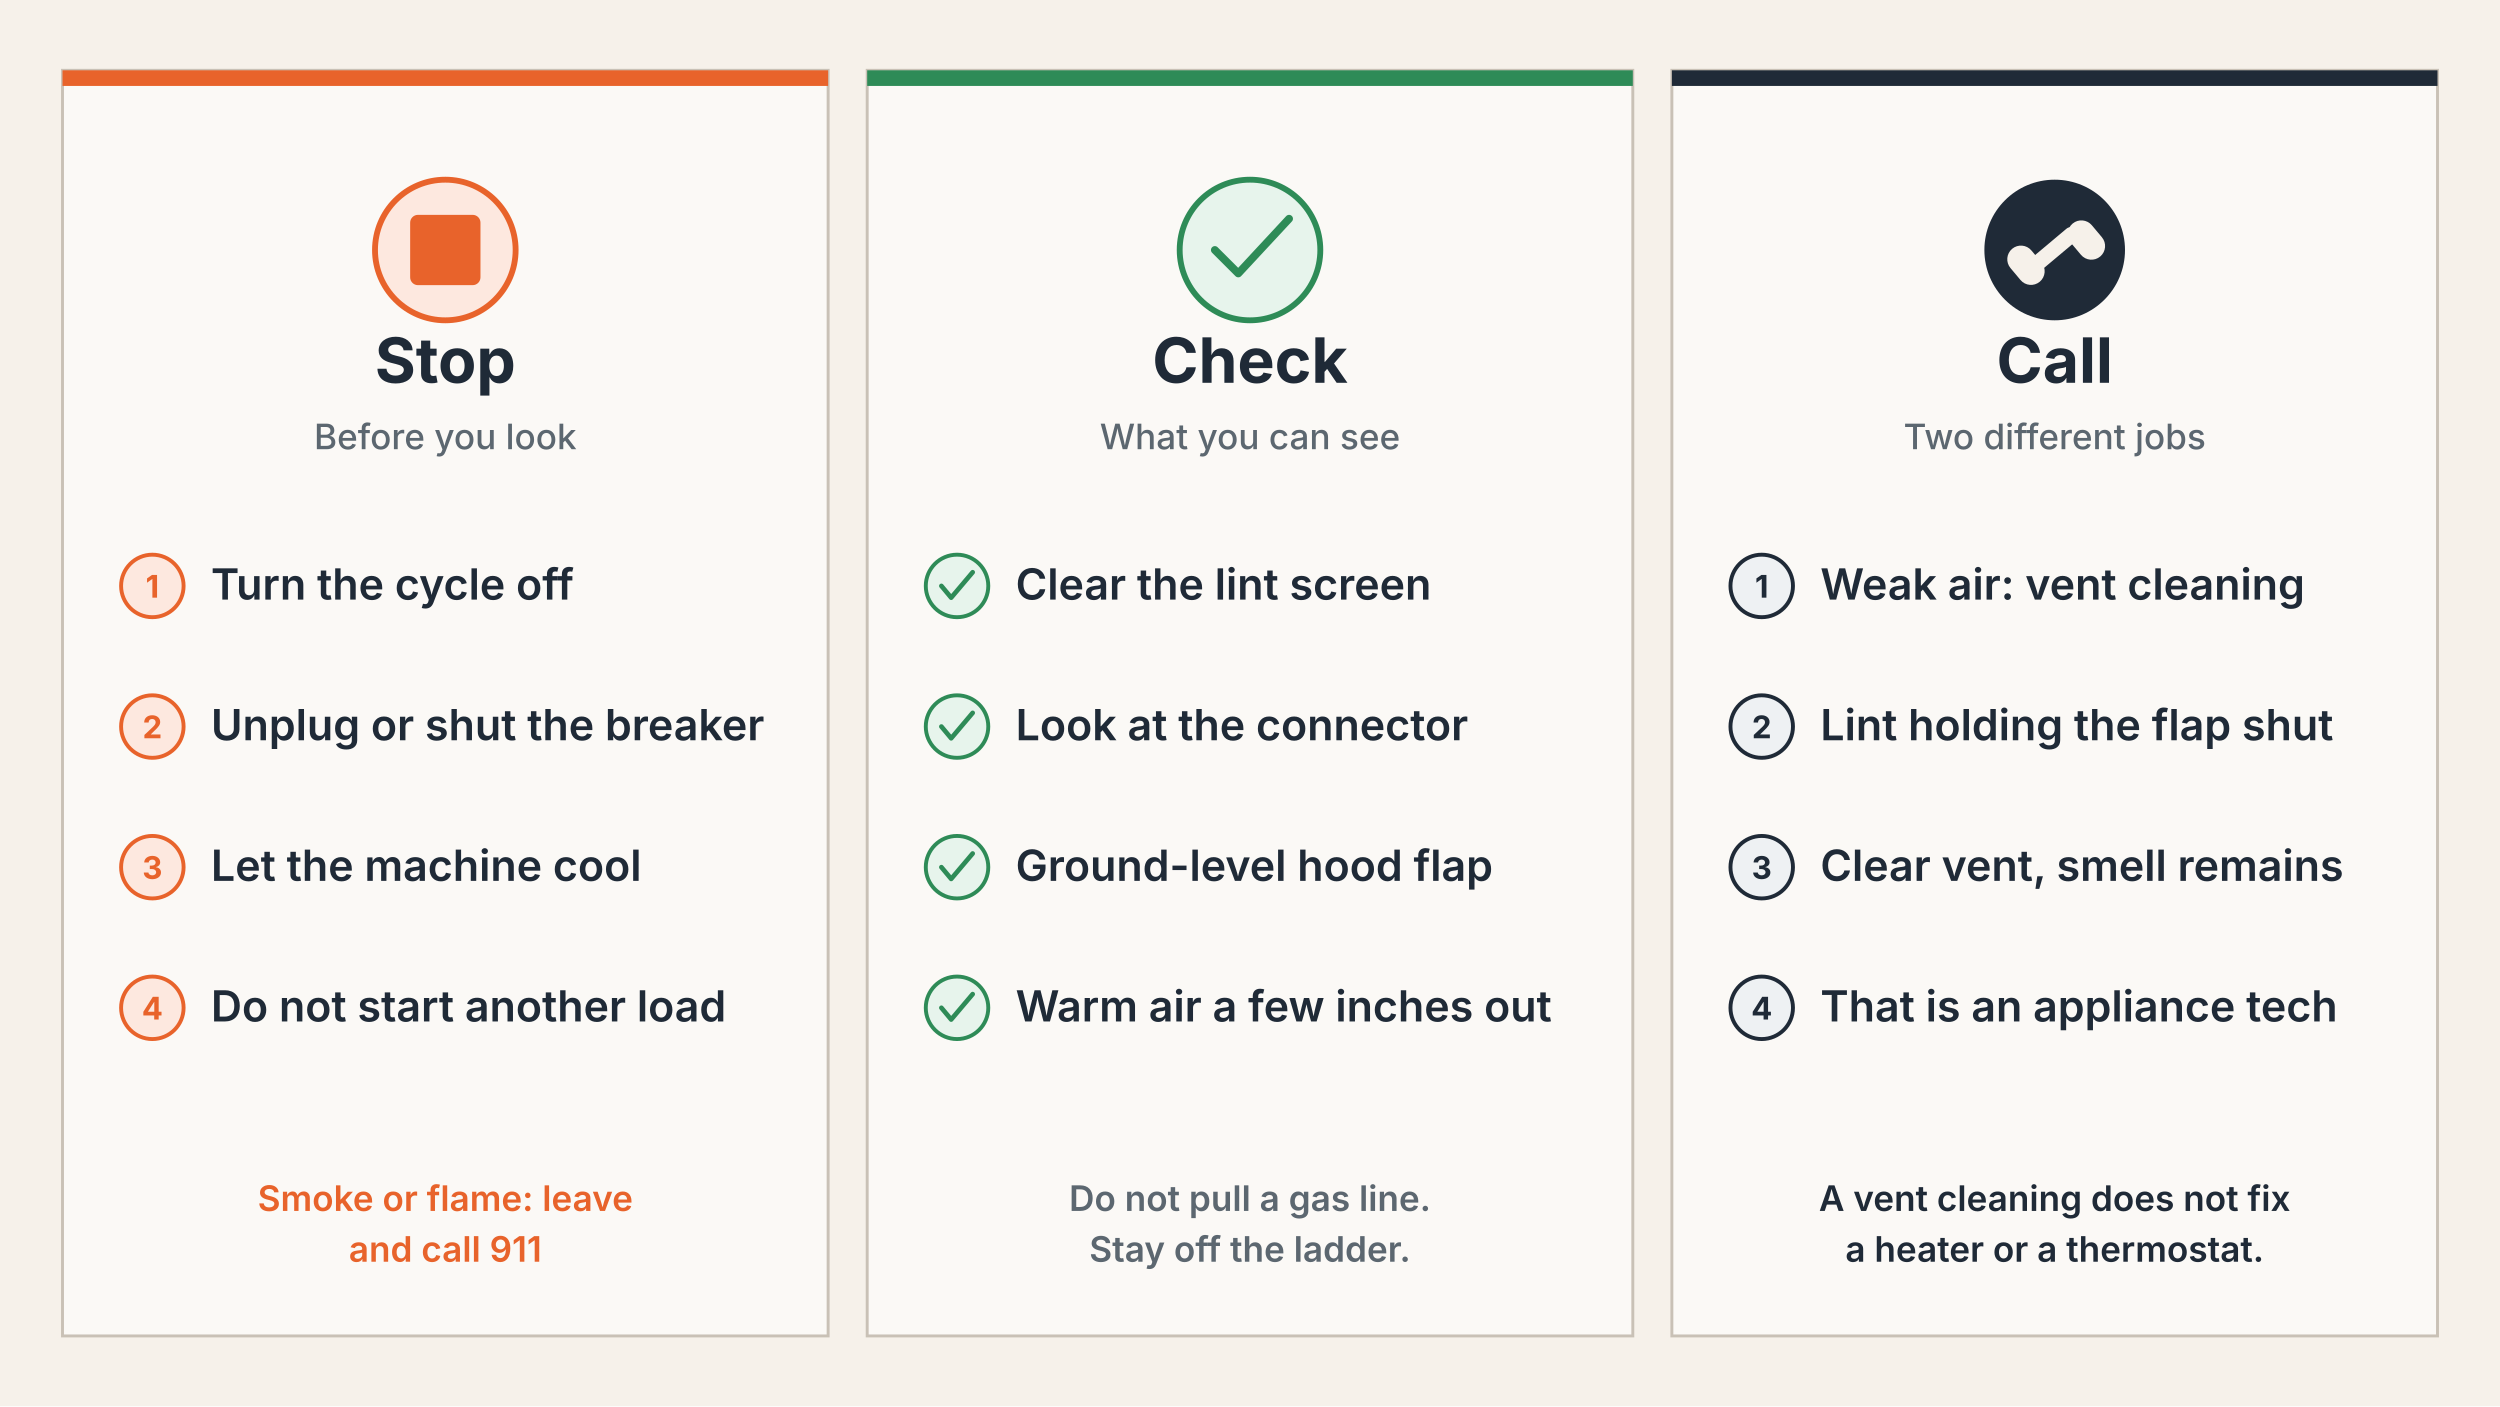
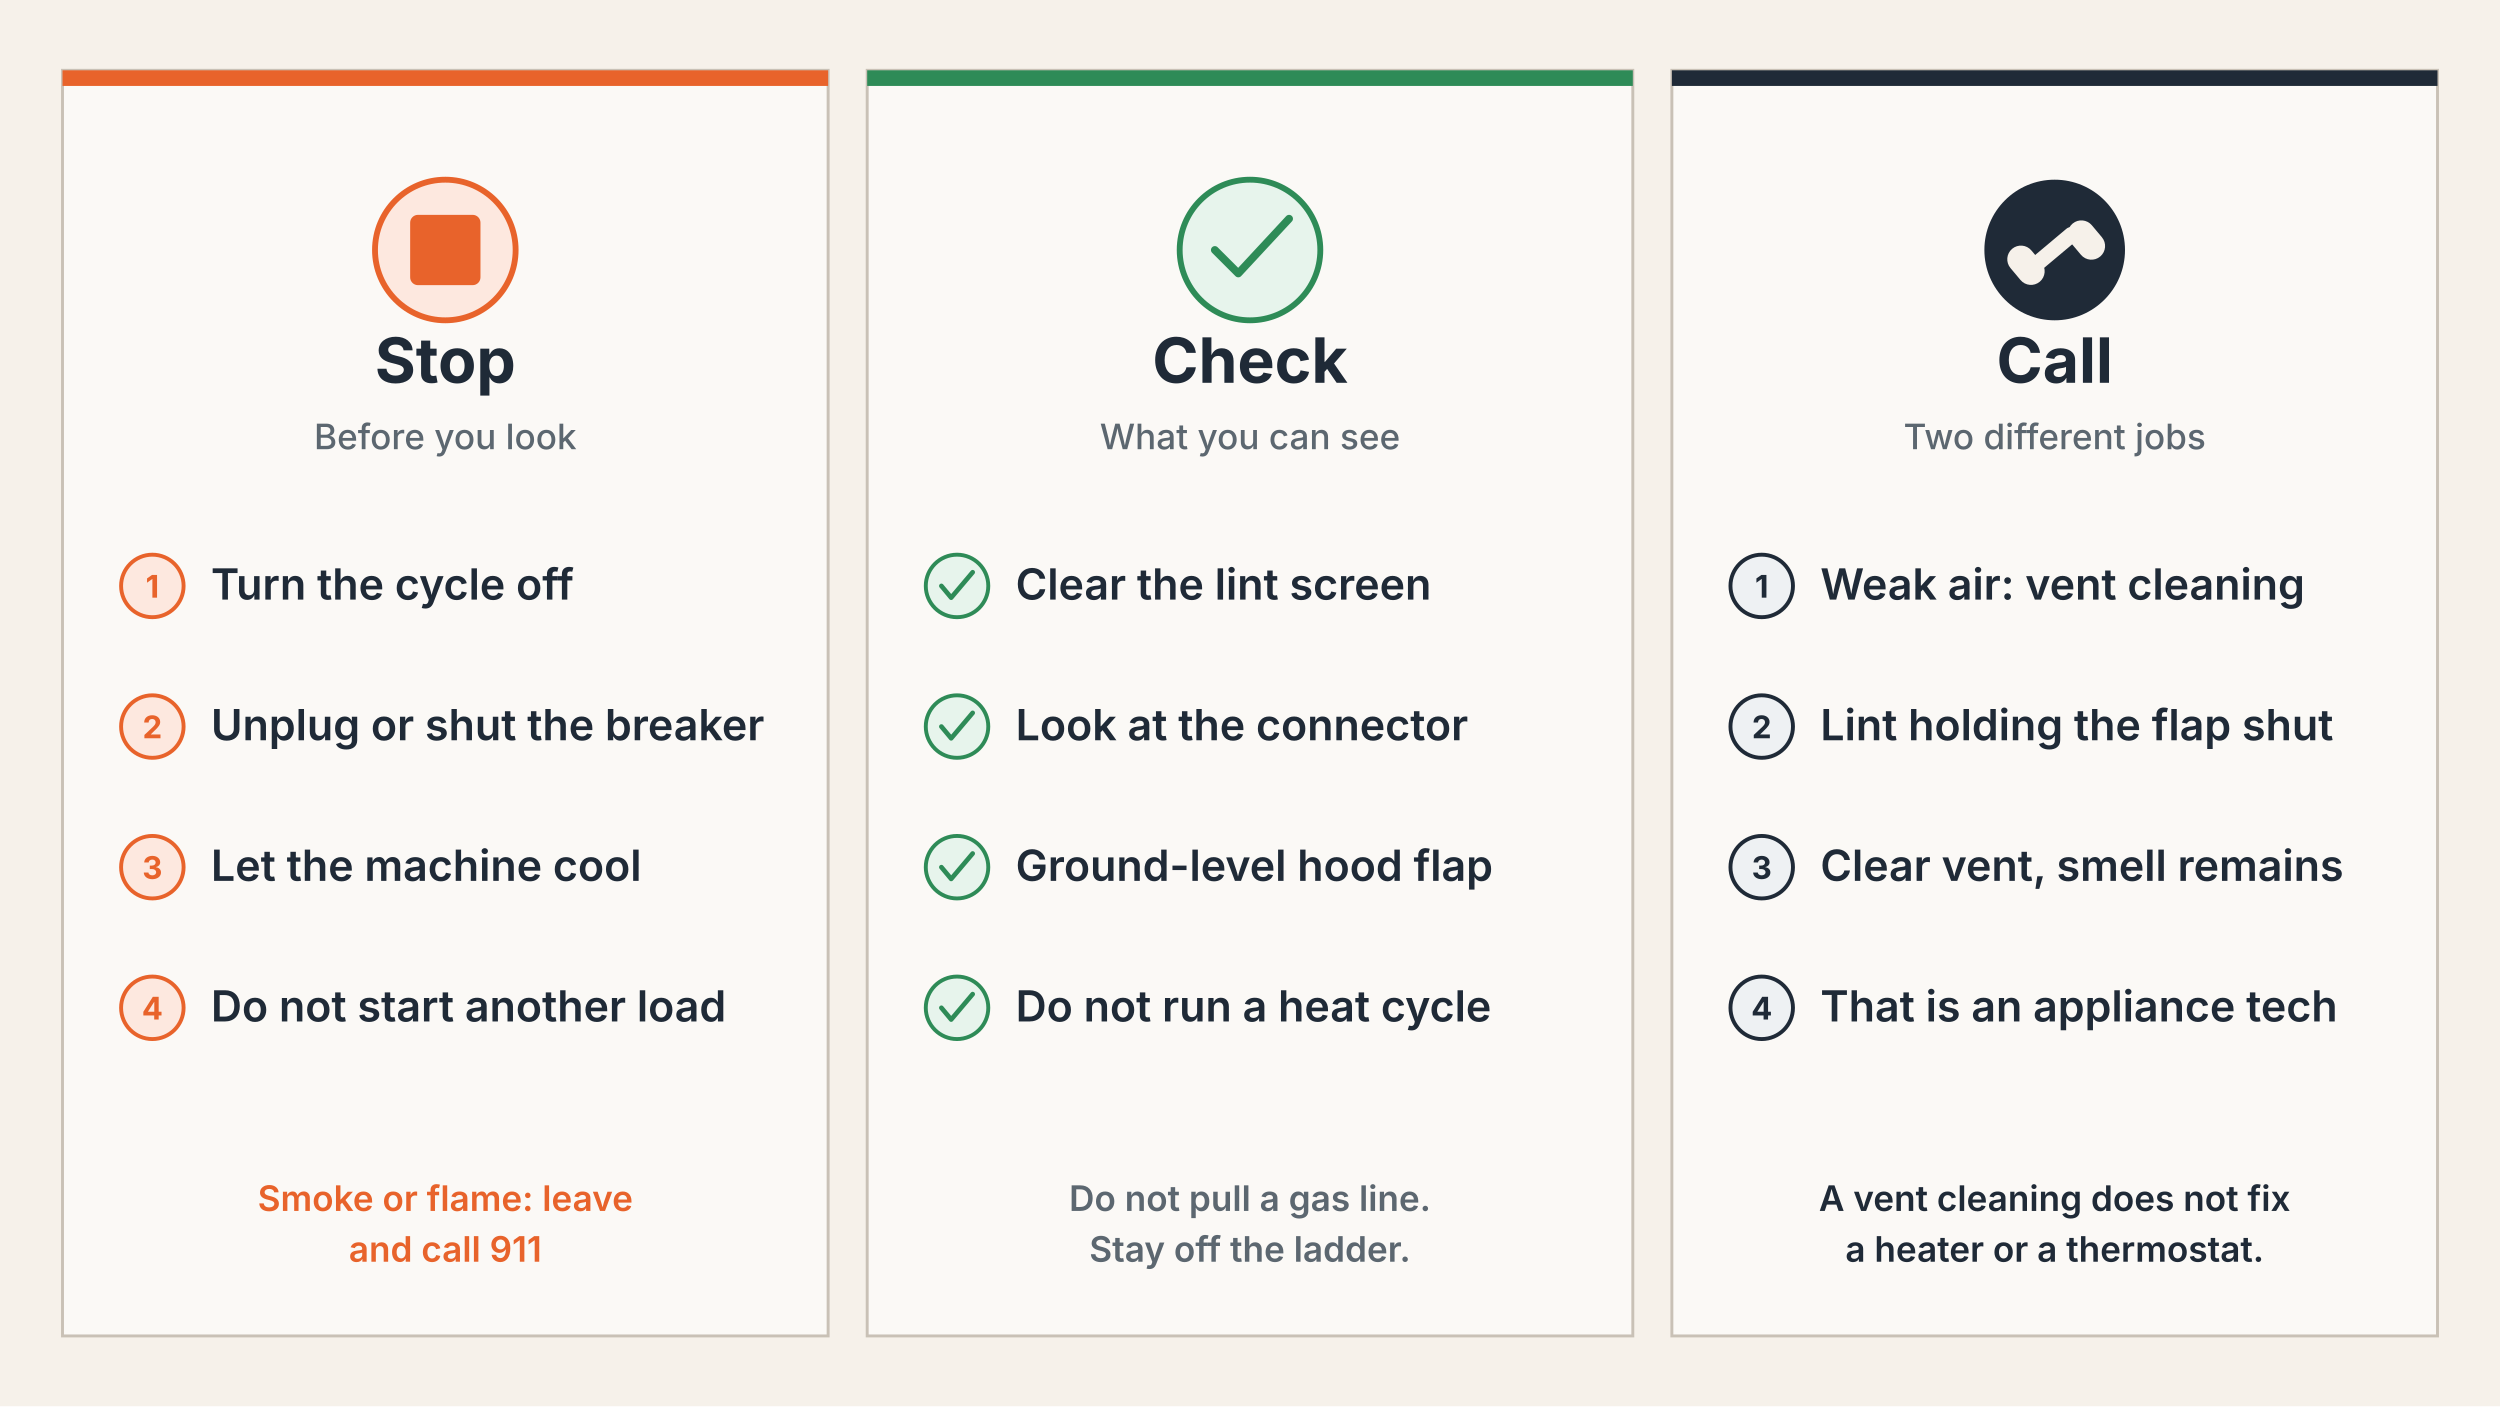
<svg xmlns="http://www.w3.org/2000/svg" width="1280" height="720" viewBox="0 0 1280 720" role="img">
  <rect width="1280" height="720" fill="#F6F1EA" />
  <rect x="32" y="36" width="392" height="648" fill="#FBF9F6" stroke="#C9C1B6" stroke-width="1.5" />
  <rect x="32" y="36" width="392" height="8" fill="#E8632B" />
  <circle cx="228" cy="128" r="36" fill="#FDE8DF" stroke="#E8632B" stroke-width="3" />
  <rect x="210" y="110" width="36" height="36" rx="4" fill="#E8632B" />
  <text x="228" y="196" text-anchor="middle" font-family="Inter, Liberation Sans, sans-serif" font-size="32" font-weight="650" fill="#1F2A37">Stop</text>
  <text x="228" y="230" text-anchor="middle" font-family="Inter, Liberation Sans, sans-serif" font-size="18" font-weight="500" fill="#5C6770">Before you look</text>
  <g font-family="Inter, Liberation Sans, sans-serif" font-size="22" font-weight="600" fill="#1F2A37">
    <circle cx="78" cy="300" r="16" fill="#FDE8DF" stroke="#E8632B" stroke-width="2" />
    <text x="78" y="306" text-anchor="middle" font-size="16" font-weight="700" fill="#E8632B">1</text>
    <text x="108" y="307">Turn the cycle off</text>
    <circle cx="78" cy="372" r="16" fill="#FDE8DF" stroke="#E8632B" stroke-width="2" />
    <text x="78" y="378" text-anchor="middle" font-size="16" font-weight="700" fill="#E8632B">2</text>
    <text x="108" y="379">Unplug or shut the breaker</text>
    <circle cx="78" cy="444" r="16" fill="#FDE8DF" stroke="#E8632B" stroke-width="2" />
    <text x="78" y="450" text-anchor="middle" font-size="16" font-weight="700" fill="#E8632B">3</text>
    <text x="108" y="451">Let the machine cool</text>
    <circle cx="78" cy="516" r="16" fill="#FDE8DF" stroke="#E8632B" stroke-width="2" />
    <text x="78" y="522" text-anchor="middle" font-size="16" font-weight="700" fill="#E8632B">4</text>
    <text x="108" y="523">Do not start another load</text>
  </g>
  <text x="228" y="620" text-anchor="middle" font-family="Inter, Liberation Sans, sans-serif" font-size="18" font-weight="600" fill="#E8632B">Smoke or flame: leave</text>
  <text x="228" y="646" text-anchor="middle" font-family="Inter, Liberation Sans, sans-serif" font-size="18" font-weight="600" fill="#E8632B">and call 911</text>
  <rect x="444" y="36" width="392" height="648" fill="#FBF9F6" stroke="#C9C1B6" stroke-width="1.5" />
  <rect x="444" y="36" width="392" height="8" fill="#2E8B57" />
  <circle cx="640" cy="128" r="36" fill="#E7F4EC" stroke="#2E8B57" stroke-width="3" />
  <path d="M622 128 l12 12 26-28" fill="none" stroke="#2E8B57" stroke-width="4" stroke-linecap="round" stroke-linejoin="round" />
  <text x="640" y="196" text-anchor="middle" font-family="Inter, Liberation Sans, sans-serif" font-size="32" font-weight="650" fill="#1F2A37">Check</text>
  <text x="640" y="230" text-anchor="middle" font-family="Inter, Liberation Sans, sans-serif" font-size="18" font-weight="500" fill="#5C6770">What you can see</text>
  <g font-family="Inter, Liberation Sans, sans-serif" font-size="22" font-weight="600" fill="#1F2A37">
    <circle cx="490" cy="300" r="16" fill="#E7F4EC" stroke="#2E8B57" stroke-width="2" />
    <path d="M482 300 l5 6 11-13" fill="none" stroke="#2E8B57" stroke-width="2.4" stroke-linecap="round" stroke-linejoin="round" />
    <text x="520" y="307">Clear the lint screen</text>
    <circle cx="490" cy="372" r="16" fill="#E7F4EC" stroke="#2E8B57" stroke-width="2" />
    <path d="M482 372 l5 6 11-13" fill="none" stroke="#2E8B57" stroke-width="2.4" stroke-linecap="round" stroke-linejoin="round" />
    <text x="520" y="379">Look at the connector</text>
    <circle cx="490" cy="444" r="16" fill="#E7F4EC" stroke="#2E8B57" stroke-width="2" />
    <path d="M482 444 l5 6 11-13" fill="none" stroke="#2E8B57" stroke-width="2.4" stroke-linecap="round" stroke-linejoin="round" />
    <text x="520" y="451">Ground-level hood flap</text>
    <circle cx="490" cy="516" r="16" fill="#E7F4EC" stroke="#2E8B57" stroke-width="2" />
    <path d="M482 516 l5 6 11-13" fill="none" stroke="#2E8B57" stroke-width="2.4" stroke-linecap="round" stroke-linejoin="round" />
-     <text x="520" y="523">Warm air a few inches out</text>
+     <text x="520" y="523">Do not run a heat cycle</text>
  </g>
  <text x="640" y="620" text-anchor="middle" font-family="Inter, Liberation Sans, sans-serif" font-size="18" font-weight="600" fill="#5C6770">Do not pull a gas line.</text>
  <text x="640" y="646" text-anchor="middle" font-family="Inter, Liberation Sans, sans-serif" font-size="18" font-weight="600" fill="#5C6770">Stay off the ladder.</text>
  <rect x="856" y="36" width="392" height="648" fill="#FBF9F6" stroke="#C9C1B6" stroke-width="1.5" />
  <rect x="856" y="36" width="392" height="8" fill="#1F2A37" />
  <circle cx="1052" cy="128" r="36" fill="#1F2A37" />
  <g transform="translate(1052 130) rotate(-40)" fill="#F6F1EA">
    <rect x="-22" y="-16" width="14" height="22" rx="7" />
    <rect x="-12" y="-6" width="28" height="8" rx="3" />
    <rect x="10" y="-6" width="14" height="22" rx="7" />
  </g>
  <text x="1052" y="196" text-anchor="middle" font-family="Inter, Liberation Sans, sans-serif" font-size="32" font-weight="650" fill="#1F2A37">Call</text>
  <text x="1052" y="230" text-anchor="middle" font-family="Inter, Liberation Sans, sans-serif" font-size="18" font-weight="500" fill="#5C6770">Two different jobs</text>
  <g font-family="Inter, Liberation Sans, sans-serif" font-size="22" font-weight="600" fill="#1F2A37">
    <circle cx="902" cy="300" r="16" fill="#EEF1F3" stroke="#1F2A37" stroke-width="2" />
    <text x="902" y="306" text-anchor="middle" font-size="16" font-weight="700" fill="#1F2A37">1</text>
    <text x="932" y="307">Weak air: vent cleaning</text>
    <circle cx="902" cy="372" r="16" fill="#EEF1F3" stroke="#1F2A37" stroke-width="2" />
    <text x="902" y="378" text-anchor="middle" font-size="16" font-weight="700" fill="#1F2A37">2</text>
    <text x="932" y="379">Lint holding the flap shut</text>
    <circle cx="902" cy="444" r="16" fill="#EEF1F3" stroke="#1F2A37" stroke-width="2" />
    <text x="902" y="450" text-anchor="middle" font-size="16" font-weight="700" fill="#1F2A37">3</text>
    <text x="932" y="451">Clear vent, smell remains</text>
    <circle cx="902" cy="516" r="16" fill="#EEF1F3" stroke="#1F2A37" stroke-width="2" />
    <text x="902" y="522" text-anchor="middle" font-size="16" font-weight="700" fill="#1F2A37">4</text>
    <text x="932" y="523">That is an appliance tech</text>
  </g>
  <text x="1052" y="620" text-anchor="middle" font-family="Inter, Liberation Sans, sans-serif" font-size="18" font-weight="600" fill="#1F2A37">A vent cleaning does not fix</text>
  <text x="1052" y="646" text-anchor="middle" font-family="Inter, Liberation Sans, sans-serif" font-size="18" font-weight="600" fill="#1F2A37">a heater or a thermostat.</text>
</svg>
